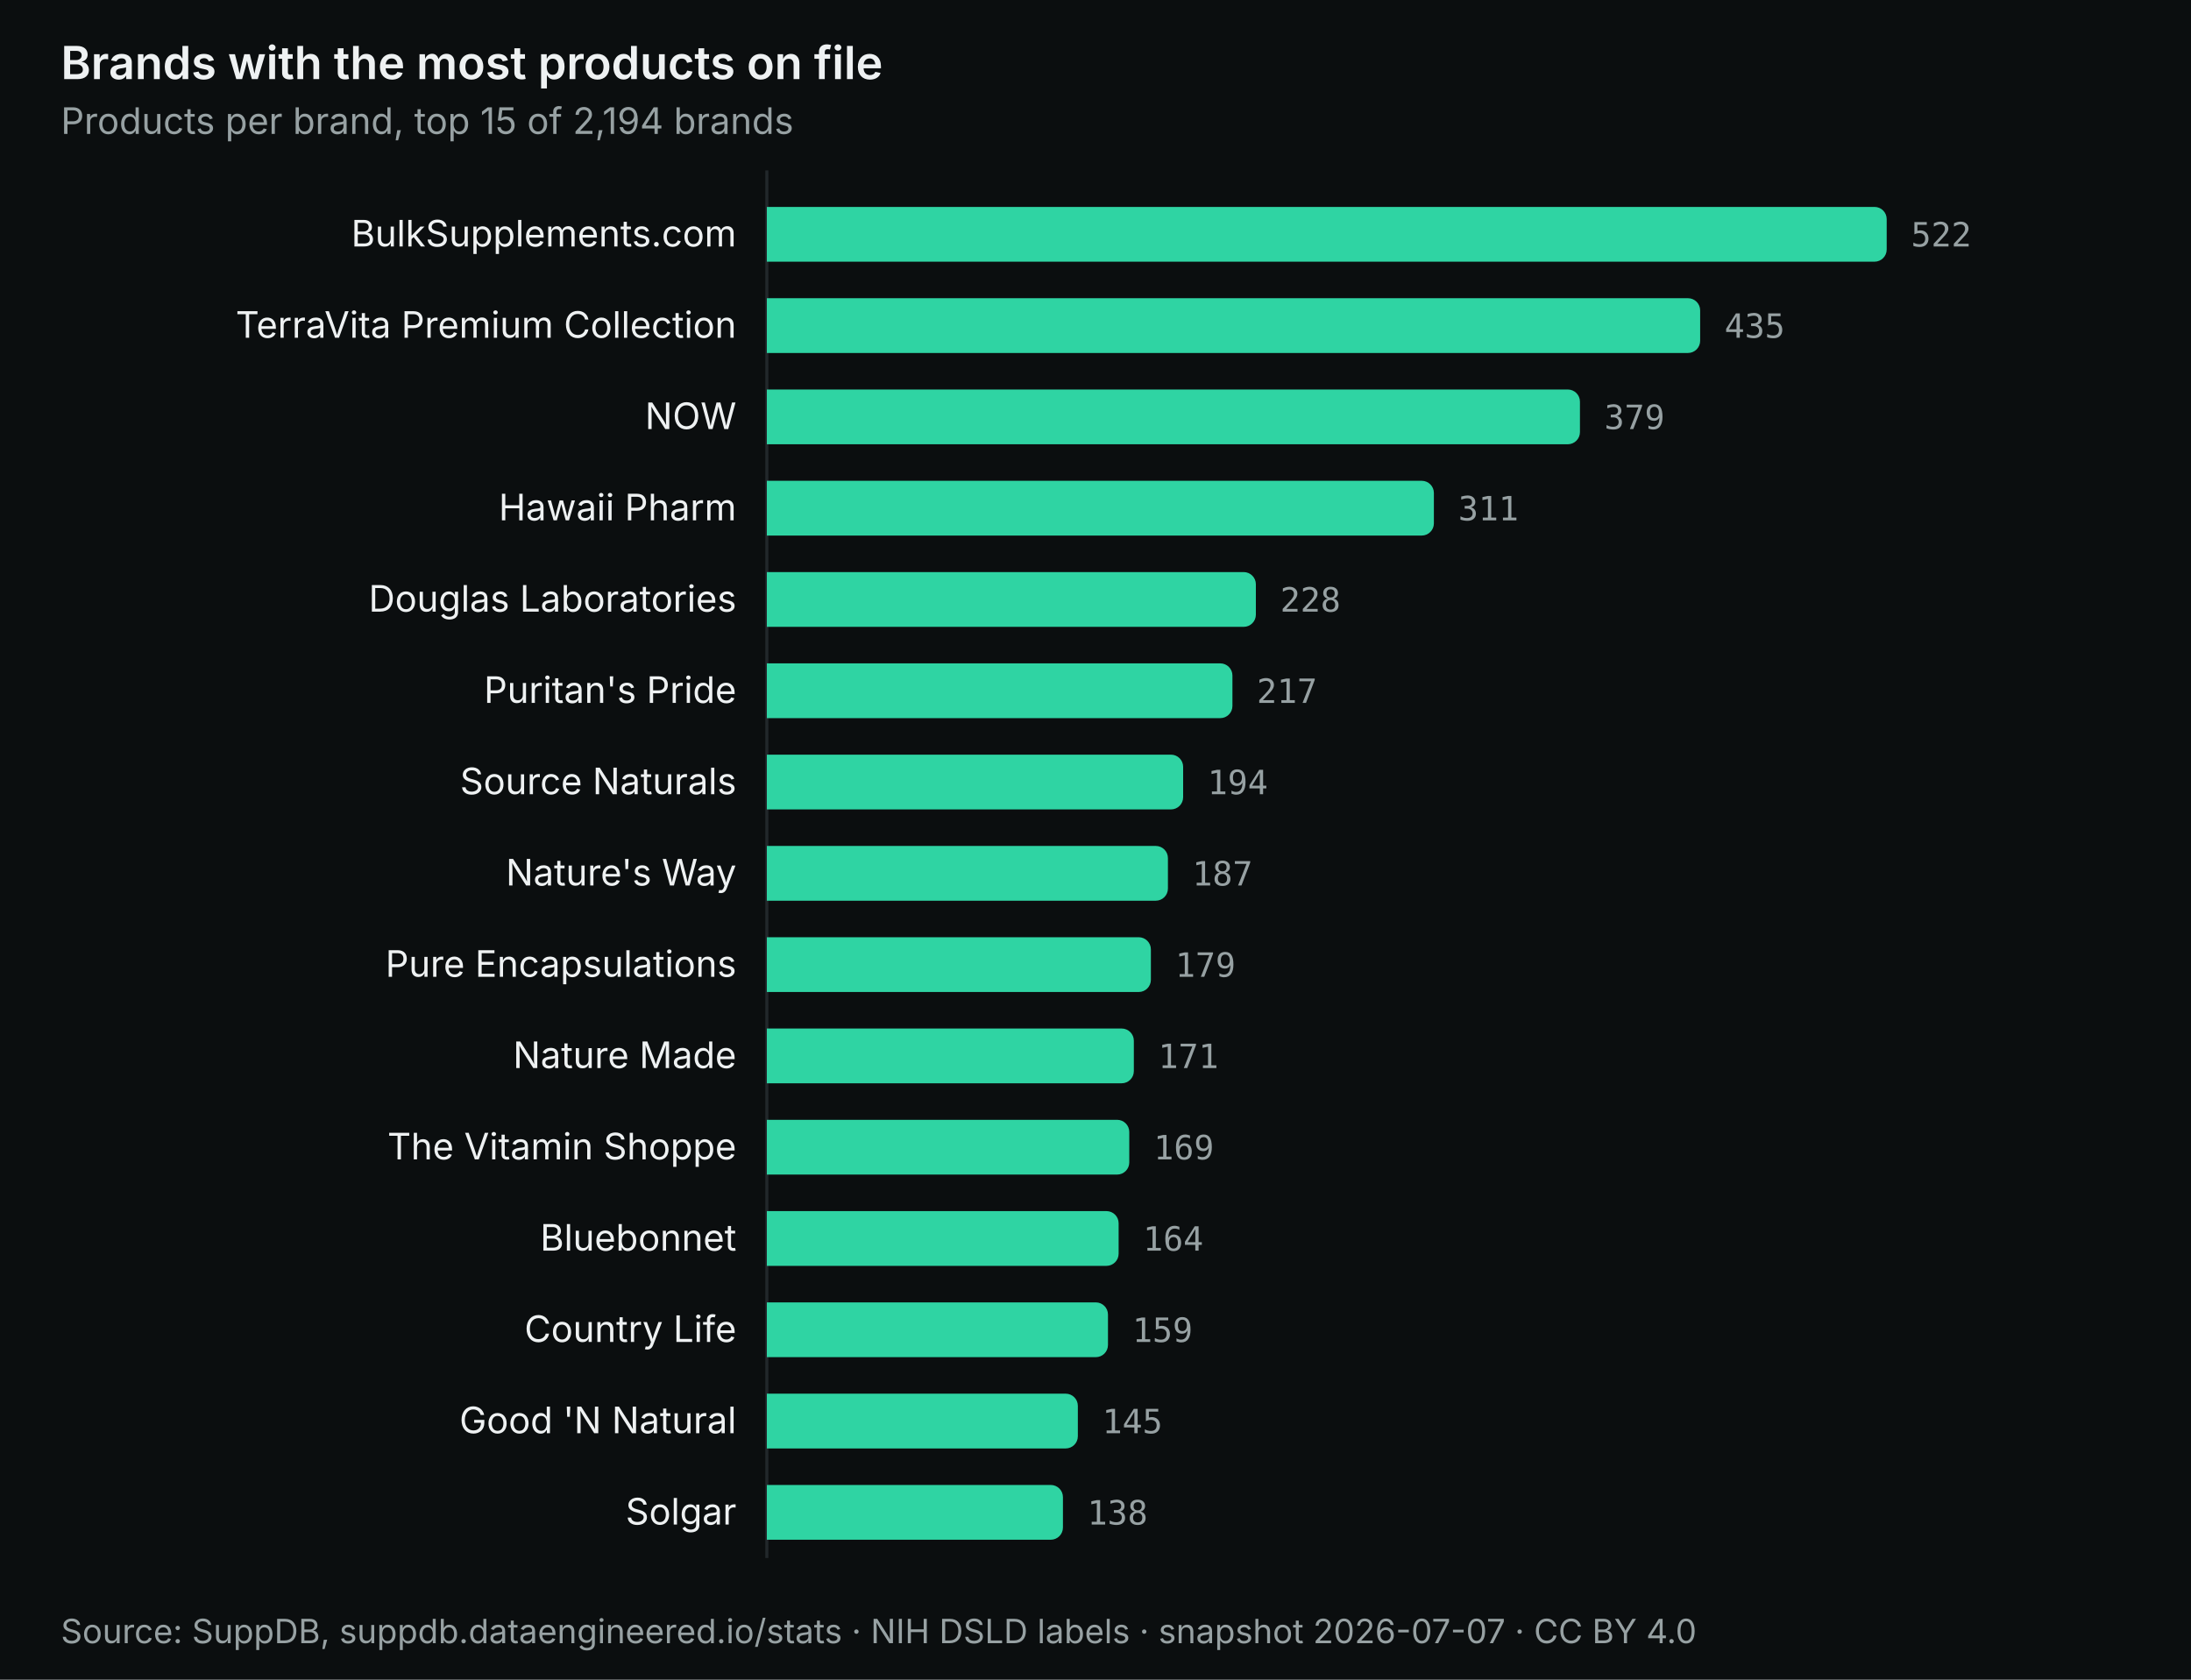
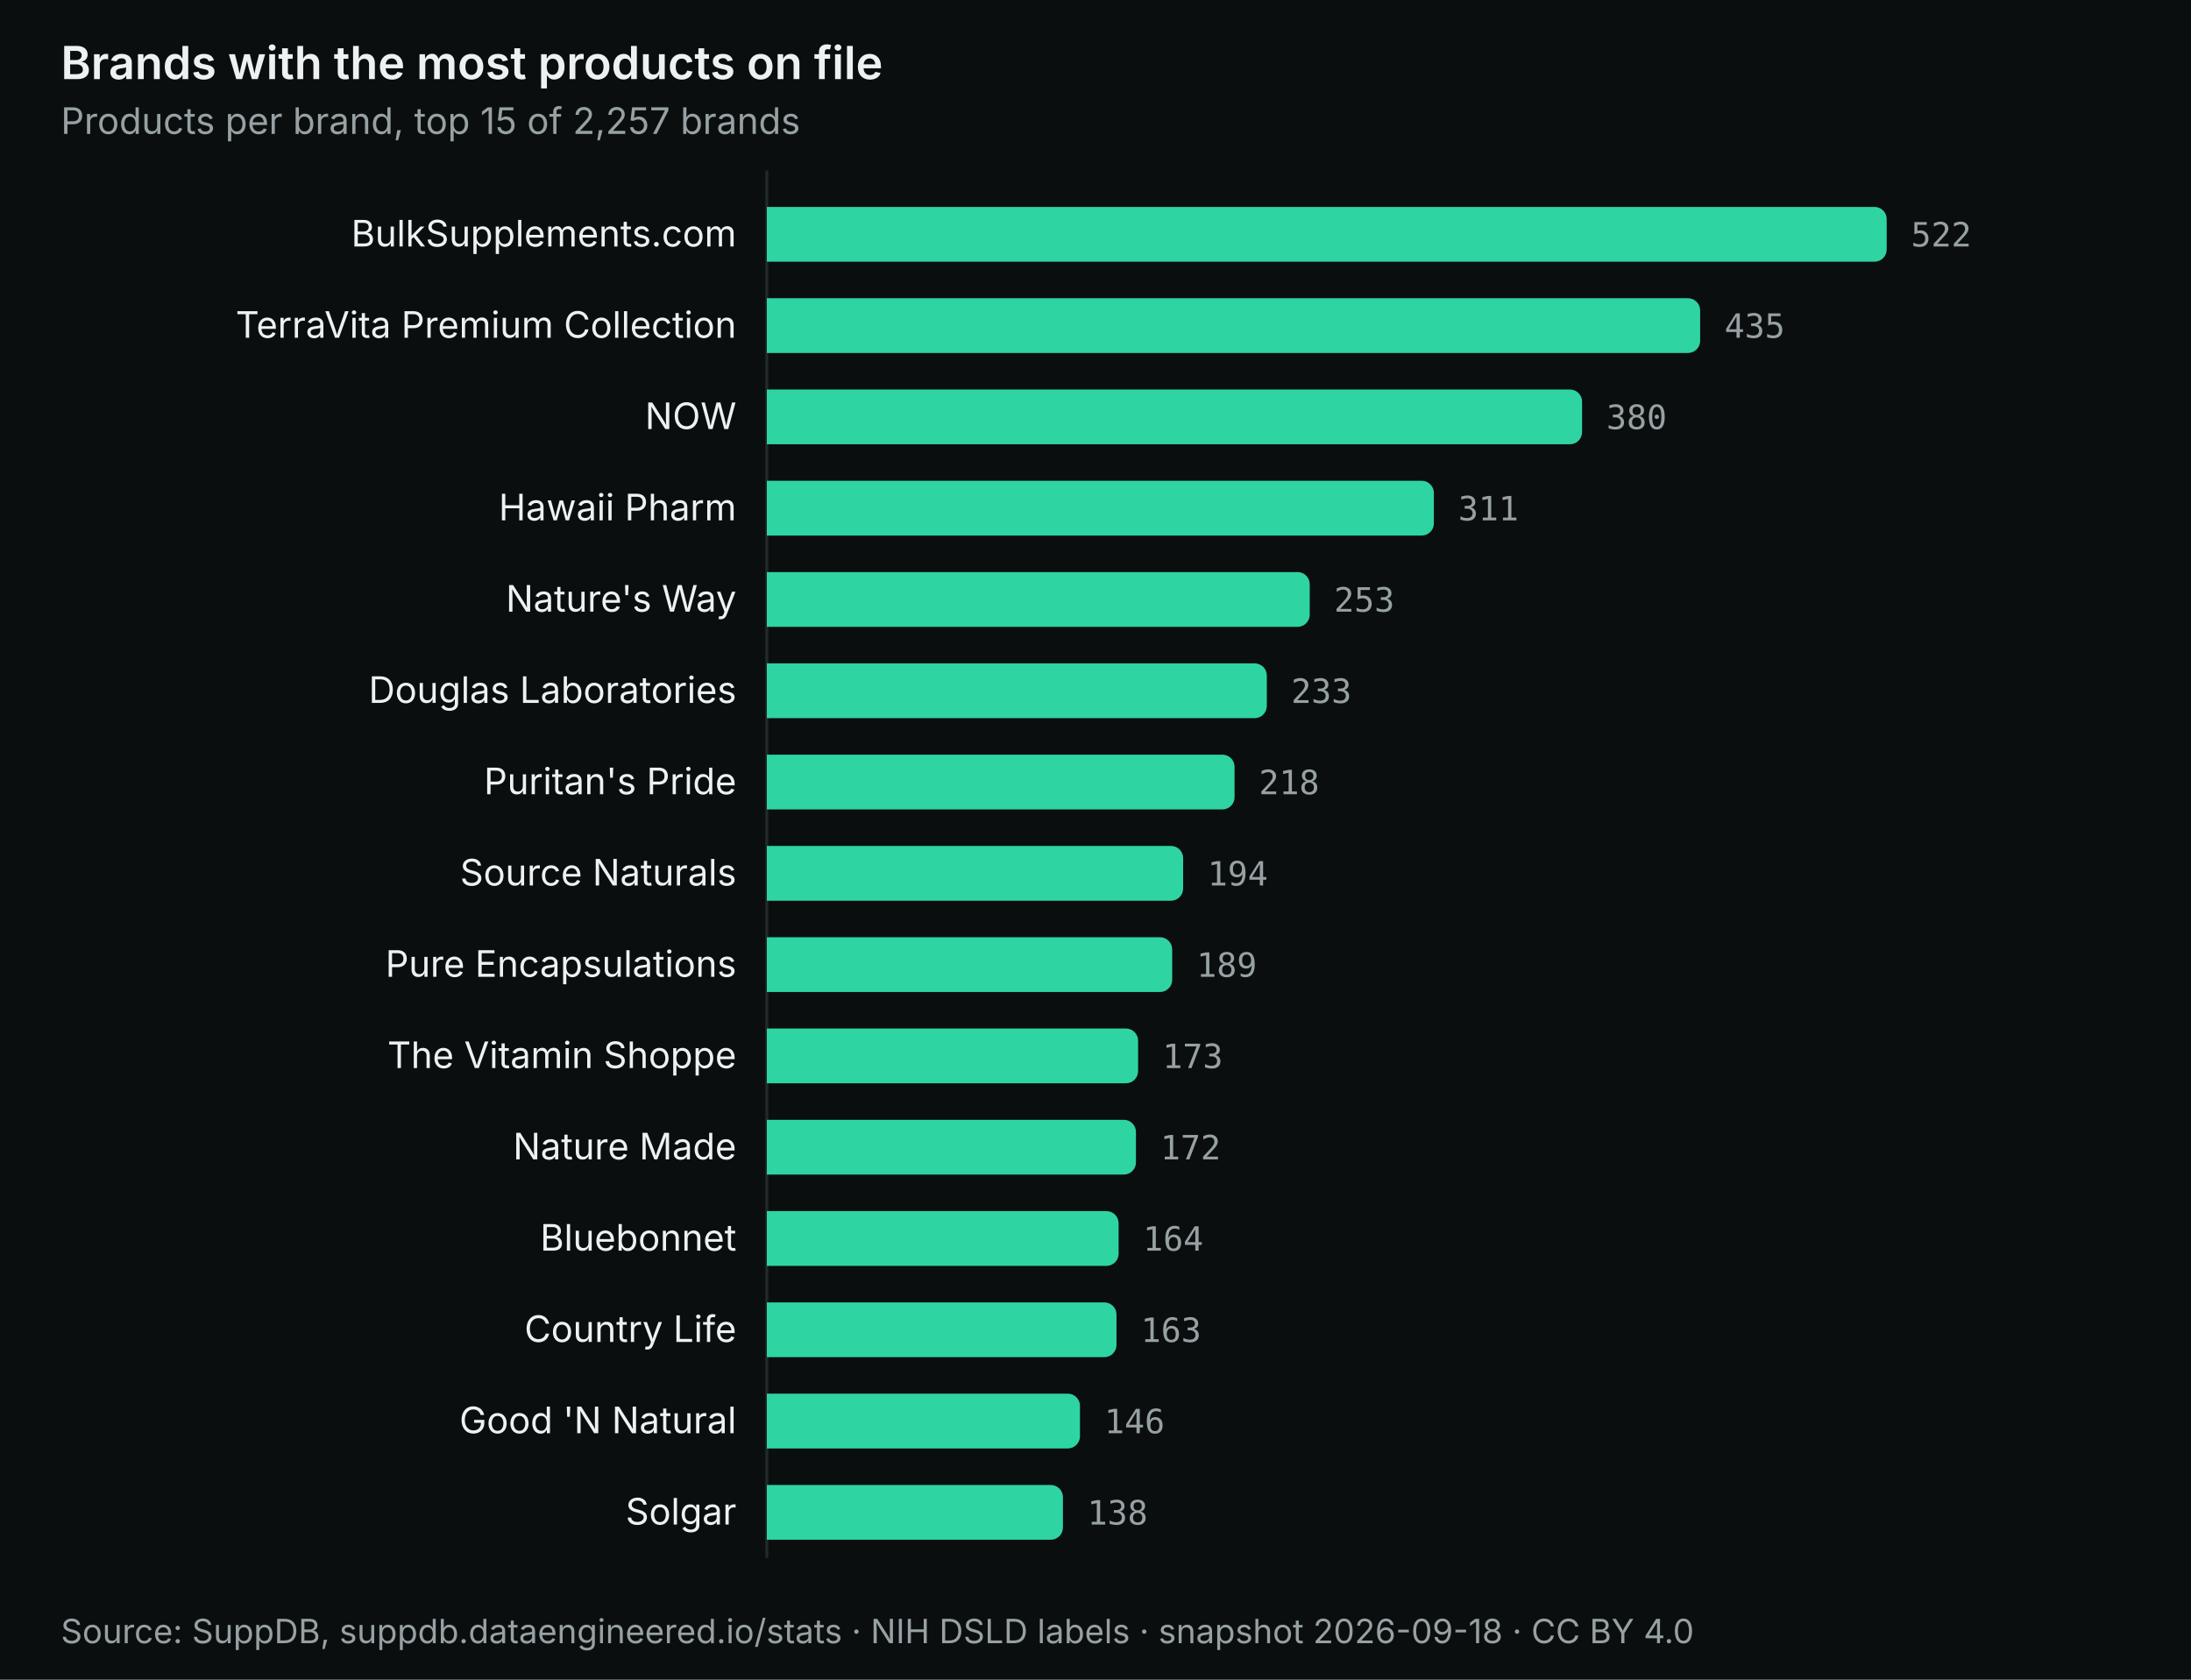
<svg xmlns="http://www.w3.org/2000/svg" viewBox="0 0 720 552" width="720" height="552" role="img" aria-labelledby="t d" font-family="'Outfit', 'Inter', system-ui, -apple-system, 'Segoe UI', sans-serif" font-size="12">
  <rect width="720" height="552" fill="#0b0e0f" />
  <text x="20" y="26" font-size="15" font-weight="600" fill="#eef1f2">Brands with the most products on file</text>
-   <text x="20" y="44" font-size="12" fill="#97a1a3">Products per brand, top 15 of 2,194 brands</text>
+   <text x="20" y="44" font-size="12" fill="#97a1a3">Products per brand, top 15 of 2,257 brands</text>
  <line x1="252" y1="56" x2="252" y2="512" stroke="#22282b" stroke-width="1" />
  <g>
    <rect x="0" y="62" width="720" height="30" fill="transparent" />
    <path d="M252 68.0 h364.0 a4 4 0 0 1 4 4 v10 a4 4 0 0 1 -4 4 h-364.0 z" fill="#2fd4a3" />
    <text x="242" y="81.0" text-anchor="end" fill="#eef1f2">BulkSupplements.com</text>
    <text x="628.0" y="81.0" fill="#97a1a3" font-family="'JetBrains Mono', ui-monospace, Menlo, Consolas, monospace" font-size="11">522</text>
  </g>
  <g>
    <rect x="0" y="92" width="720" height="30" fill="transparent" />
    <path d="M252 98.0 h302.7 a4 4 0 0 1 4 4 v10 a4 4 0 0 1 -4 4 h-302.7 z" fill="#2fd4a3" />
    <text x="242" y="111.0" text-anchor="end" fill="#eef1f2">TerraVita Premium Collection</text>
    <text x="566.7" y="111.0" fill="#97a1a3" font-family="'JetBrains Mono', ui-monospace, Menlo, Consolas, monospace" font-size="11">435</text>
  </g>
  <g>
    <rect x="0" y="122" width="720" height="30" fill="transparent" />
-     <path d="M252 128.0 h263.2 a4 4 0 0 1 4 4 v10 a4 4 0 0 1 -4 4 h-263.2 z" fill="#2fd4a3" />
+     <path d="M252 128.0 h263.9 a4 4 0 0 1 4 4 v10 a4 4 0 0 1 -4 4 h-263.9 z" fill="#2fd4a3" />
    <text x="242" y="141.0" text-anchor="end" fill="#eef1f2">NOW</text>
-     <text x="527.2" y="141.0" fill="#97a1a3" font-family="'JetBrains Mono', ui-monospace, Menlo, Consolas, monospace" font-size="11">379</text>
+     <text x="527.9" y="141.0" fill="#97a1a3" font-family="'JetBrains Mono', ui-monospace, Menlo, Consolas, monospace" font-size="11">380</text>
  </g>
  <g>
    <rect x="0" y="152" width="720" height="30" fill="transparent" />
    <path d="M252 158.0 h215.2 a4 4 0 0 1 4 4 v10 a4 4 0 0 1 -4 4 h-215.2 z" fill="#2fd4a3" />
    <text x="242" y="171.0" text-anchor="end" fill="#eef1f2">Hawaii Pharm</text>
    <text x="479.2" y="171.0" fill="#97a1a3" font-family="'JetBrains Mono', ui-monospace, Menlo, Consolas, monospace" font-size="11">311</text>
  </g>
  <g>
    <rect x="0" y="182" width="720" height="30" fill="transparent" />
-     <path d="M252 188.0 h156.7 a4 4 0 0 1 4 4 v10 a4 4 0 0 1 -4 4 h-156.7 z" fill="#2fd4a3" />
-     <text x="242" y="201.0" text-anchor="end" fill="#eef1f2">Douglas Laboratories</text>
-     <text x="420.7" y="201.0" fill="#97a1a3" font-family="'JetBrains Mono', ui-monospace, Menlo, Consolas, monospace" font-size="11">228</text>
+     <path d="M252 188.0 h174.4 a4 4 0 0 1 4 4 v10 a4 4 0 0 1 -4 4 h-174.4 z" fill="#2fd4a3" />
+     <text x="242" y="201.0" text-anchor="end" fill="#eef1f2">Nature's Way</text>
+     <text x="438.4" y="201.0" fill="#97a1a3" font-family="'JetBrains Mono', ui-monospace, Menlo, Consolas, monospace" font-size="11">253</text>
  </g>
  <g>
    <rect x="0" y="212" width="720" height="30" fill="transparent" />
-     <path d="M252 218.0 h149.0 a4 4 0 0 1 4 4 v10 a4 4 0 0 1 -4 4 h-149.0 z" fill="#2fd4a3" />
-     <text x="242" y="231.0" text-anchor="end" fill="#eef1f2">Puritan's Pride</text>
-     <text x="413.0" y="231.0" fill="#97a1a3" font-family="'JetBrains Mono', ui-monospace, Menlo, Consolas, monospace" font-size="11">217</text>
+     <path d="M252 218.0 h160.3 a4 4 0 0 1 4 4 v10 a4 4 0 0 1 -4 4 h-160.3 z" fill="#2fd4a3" />
+     <text x="242" y="231.0" text-anchor="end" fill="#eef1f2">Douglas Laboratories</text>
+     <text x="424.3" y="231.0" fill="#97a1a3" font-family="'JetBrains Mono', ui-monospace, Menlo, Consolas, monospace" font-size="11">233</text>
  </g>
  <g>
    <rect x="0" y="242" width="720" height="30" fill="transparent" />
-     <path d="M252 248.0 h132.8 a4 4 0 0 1 4 4 v10 a4 4 0 0 1 -4 4 h-132.8 z" fill="#2fd4a3" />
-     <text x="242" y="261.0" text-anchor="end" fill="#eef1f2">Source Naturals</text>
-     <text x="396.8" y="261.0" fill="#97a1a3" font-family="'JetBrains Mono', ui-monospace, Menlo, Consolas, monospace" font-size="11">194</text>
+     <path d="M252 248.0 h149.7 a4 4 0 0 1 4 4 v10 a4 4 0 0 1 -4 4 h-149.7 z" fill="#2fd4a3" />
+     <text x="242" y="261.0" text-anchor="end" fill="#eef1f2">Puritan's Pride</text>
+     <text x="413.7" y="261.0" fill="#97a1a3" font-family="'JetBrains Mono', ui-monospace, Menlo, Consolas, monospace" font-size="11">218</text>
  </g>
  <g>
    <rect x="0" y="272" width="720" height="30" fill="transparent" />
-     <path d="M252 278.0 h127.8 a4 4 0 0 1 4 4 v10 a4 4 0 0 1 -4 4 h-127.8 z" fill="#2fd4a3" />
-     <text x="242" y="291.0" text-anchor="end" fill="#eef1f2">Nature's Way</text>
-     <text x="391.8" y="291.0" fill="#97a1a3" font-family="'JetBrains Mono', ui-monospace, Menlo, Consolas, monospace" font-size="11">187</text>
+     <path d="M252 278.0 h132.8 a4 4 0 0 1 4 4 v10 a4 4 0 0 1 -4 4 h-132.8 z" fill="#2fd4a3" />
+     <text x="242" y="291.0" text-anchor="end" fill="#eef1f2">Source Naturals</text>
+     <text x="396.8" y="291.0" fill="#97a1a3" font-family="'JetBrains Mono', ui-monospace, Menlo, Consolas, monospace" font-size="11">194</text>
  </g>
  <g>
    <rect x="0" y="302" width="720" height="30" fill="transparent" />
-     <path d="M252 308.0 h122.2 a4 4 0 0 1 4 4 v10 a4 4 0 0 1 -4 4 h-122.2 z" fill="#2fd4a3" />
+     <path d="M252 308.0 h129.2 a4 4 0 0 1 4 4 v10 a4 4 0 0 1 -4 4 h-129.2 z" fill="#2fd4a3" />
    <text x="242" y="321.0" text-anchor="end" fill="#eef1f2">Pure Encapsulations</text>
-     <text x="386.2" y="321.0" fill="#97a1a3" font-family="'JetBrains Mono', ui-monospace, Menlo, Consolas, monospace" font-size="11">179</text>
+     <text x="393.2" y="321.0" fill="#97a1a3" font-family="'JetBrains Mono', ui-monospace, Menlo, Consolas, monospace" font-size="11">189</text>
  </g>
  <g>
    <rect x="0" y="332" width="720" height="30" fill="transparent" />
-     <path d="M252 338.0 h116.6 a4 4 0 0 1 4 4 v10 a4 4 0 0 1 -4 4 h-116.6 z" fill="#2fd4a3" />
-     <text x="242" y="351.0" text-anchor="end" fill="#eef1f2">Nature Made</text>
-     <text x="380.6" y="351.0" fill="#97a1a3" font-family="'JetBrains Mono', ui-monospace, Menlo, Consolas, monospace" font-size="11">171</text>
+     <path d="M252 338.0 h118.0 a4 4 0 0 1 4 4 v10 a4 4 0 0 1 -4 4 h-118.0 z" fill="#2fd4a3" />
+     <text x="242" y="351.0" text-anchor="end" fill="#eef1f2">The Vitamin Shoppe</text>
+     <text x="382.0" y="351.0" fill="#97a1a3" font-family="'JetBrains Mono', ui-monospace, Menlo, Consolas, monospace" font-size="11">173</text>
  </g>
  <g>
    <rect x="0" y="362" width="720" height="30" fill="transparent" />
-     <path d="M252 368.0 h115.1 a4 4 0 0 1 4 4 v10 a4 4 0 0 1 -4 4 h-115.1 z" fill="#2fd4a3" />
-     <text x="242" y="381.0" text-anchor="end" fill="#eef1f2">The Vitamin Shoppe</text>
-     <text x="379.1" y="381.0" fill="#97a1a3" font-family="'JetBrains Mono', ui-monospace, Menlo, Consolas, monospace" font-size="11">169</text>
+     <path d="M252 368.0 h117.3 a4 4 0 0 1 4 4 v10 a4 4 0 0 1 -4 4 h-117.3 z" fill="#2fd4a3" />
+     <text x="242" y="381.0" text-anchor="end" fill="#eef1f2">Nature Made</text>
+     <text x="381.3" y="381.0" fill="#97a1a3" font-family="'JetBrains Mono', ui-monospace, Menlo, Consolas, monospace" font-size="11">172</text>
  </g>
  <g>
    <rect x="0" y="392" width="720" height="30" fill="transparent" />
    <path d="M252 398.0 h111.6 a4 4 0 0 1 4 4 v10 a4 4 0 0 1 -4 4 h-111.6 z" fill="#2fd4a3" />
    <text x="242" y="411.0" text-anchor="end" fill="#eef1f2">Bluebonnet</text>
    <text x="375.6" y="411.0" fill="#97a1a3" font-family="'JetBrains Mono', ui-monospace, Menlo, Consolas, monospace" font-size="11">164</text>
  </g>
  <g>
    <rect x="0" y="422" width="720" height="30" fill="transparent" />
-     <path d="M252 428.0 h108.1 a4 4 0 0 1 4 4 v10 a4 4 0 0 1 -4 4 h-108.1 z" fill="#2fd4a3" />
+     <path d="M252 428.0 h110.9 a4 4 0 0 1 4 4 v10 a4 4 0 0 1 -4 4 h-110.9 z" fill="#2fd4a3" />
    <text x="242" y="441.0" text-anchor="end" fill="#eef1f2">Country Life</text>
-     <text x="372.1" y="441.0" fill="#97a1a3" font-family="'JetBrains Mono', ui-monospace, Menlo, Consolas, monospace" font-size="11">159</text>
+     <text x="374.9" y="441.0" fill="#97a1a3" font-family="'JetBrains Mono', ui-monospace, Menlo, Consolas, monospace" font-size="11">163</text>
  </g>
  <g>
    <rect x="0" y="452" width="720" height="30" fill="transparent" />
-     <path d="M252 458.0 h98.2 a4 4 0 0 1 4 4 v10 a4 4 0 0 1 -4 4 h-98.2 z" fill="#2fd4a3" />
+     <path d="M252 458.0 h98.9 a4 4 0 0 1 4 4 v10 a4 4 0 0 1 -4 4 h-98.9 z" fill="#2fd4a3" />
    <text x="242" y="471.0" text-anchor="end" fill="#eef1f2">Good 'N Natural</text>
-     <text x="362.2" y="471.0" fill="#97a1a3" font-family="'JetBrains Mono', ui-monospace, Menlo, Consolas, monospace" font-size="11">145</text>
+     <text x="362.9" y="471.0" fill="#97a1a3" font-family="'JetBrains Mono', ui-monospace, Menlo, Consolas, monospace" font-size="11">146</text>
  </g>
  <g>
    <rect x="0" y="482" width="720" height="30" fill="transparent" />
    <path d="M252 488.0 h93.3 a4 4 0 0 1 4 4 v10 a4 4 0 0 1 -4 4 h-93.3 z" fill="#2fd4a3" />
    <text x="242" y="501.0" text-anchor="end" fill="#eef1f2">Solgar</text>
    <text x="357.3" y="501.0" fill="#97a1a3" font-family="'JetBrains Mono', ui-monospace, Menlo, Consolas, monospace" font-size="11">138</text>
  </g>
-   <text x="20" y="540" font-size="11" fill="#97a1a3">Source: SuppDB, suppdb.dataengineered.io/stats · NIH DSLD labels · snapshot 2026-07-07 · CC BY 4.0</text>
+   <text x="20" y="540" font-size="11" fill="#97a1a3">Source: SuppDB, suppdb.dataengineered.io/stats · NIH DSLD labels · snapshot 2026-09-18 · CC BY 4.0</text>
</svg>
